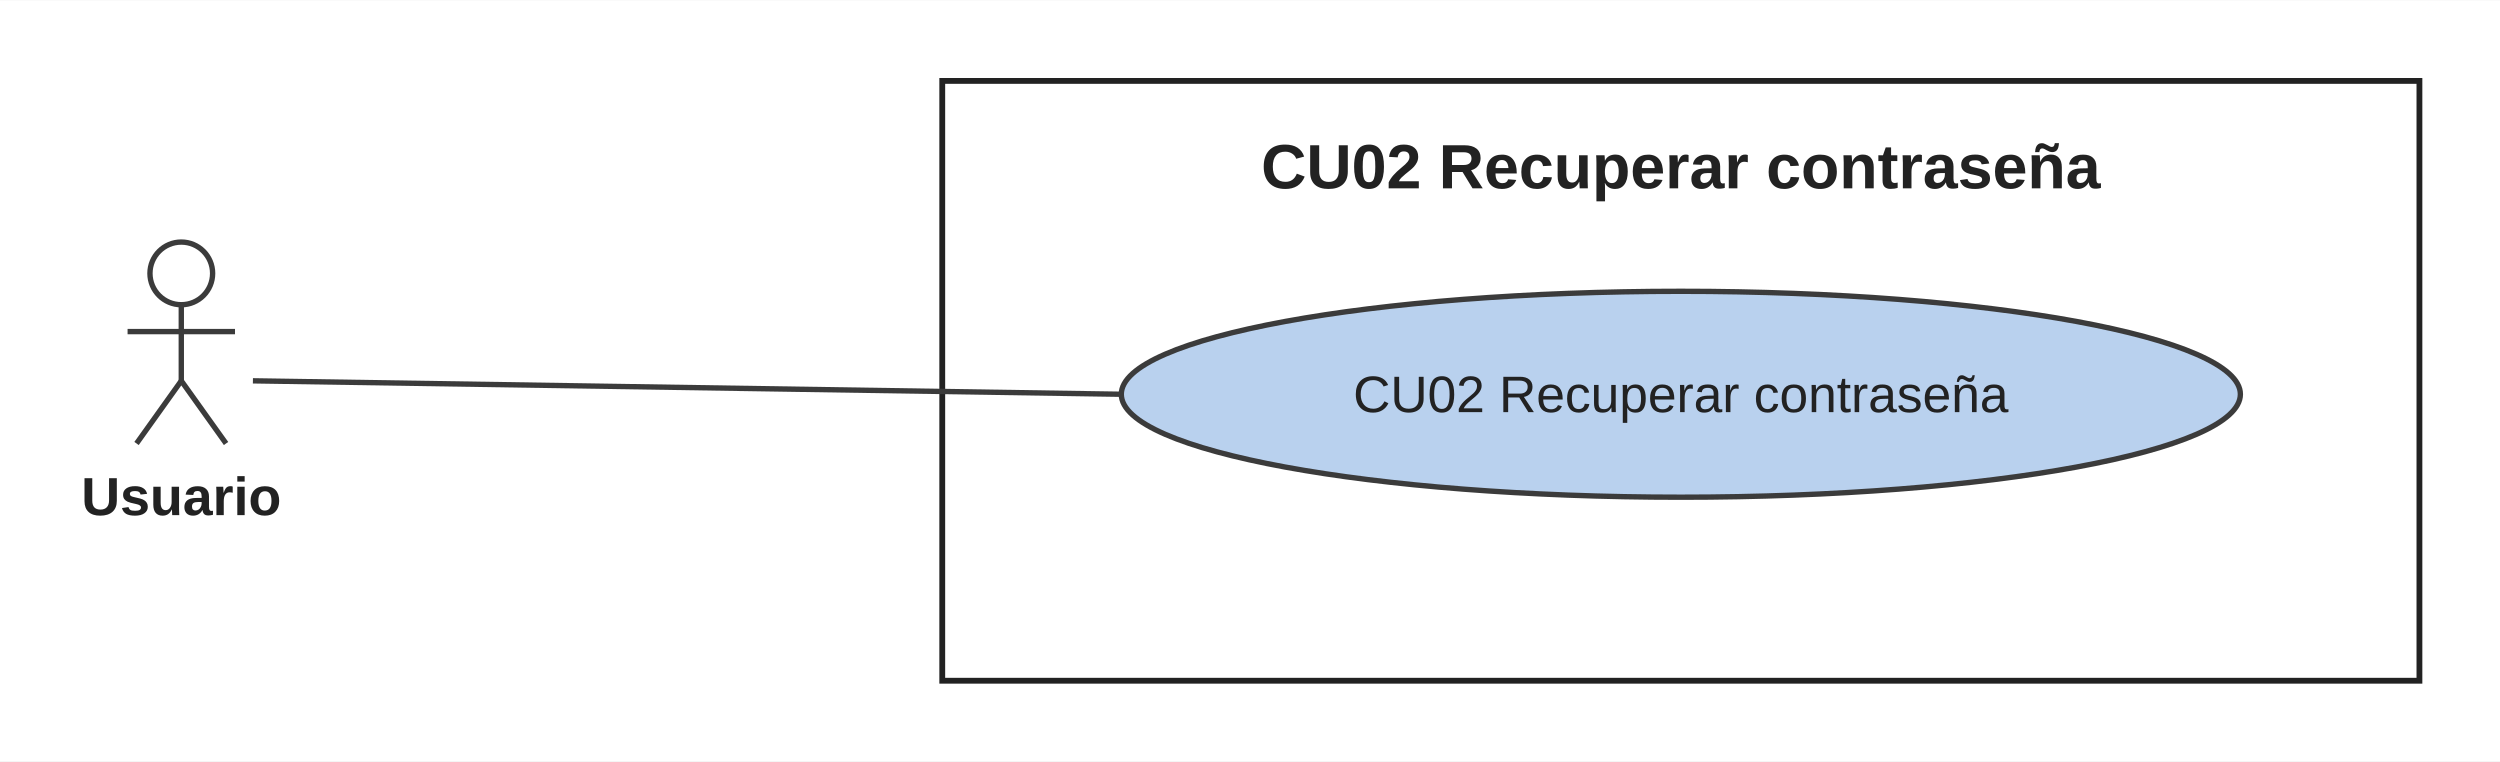
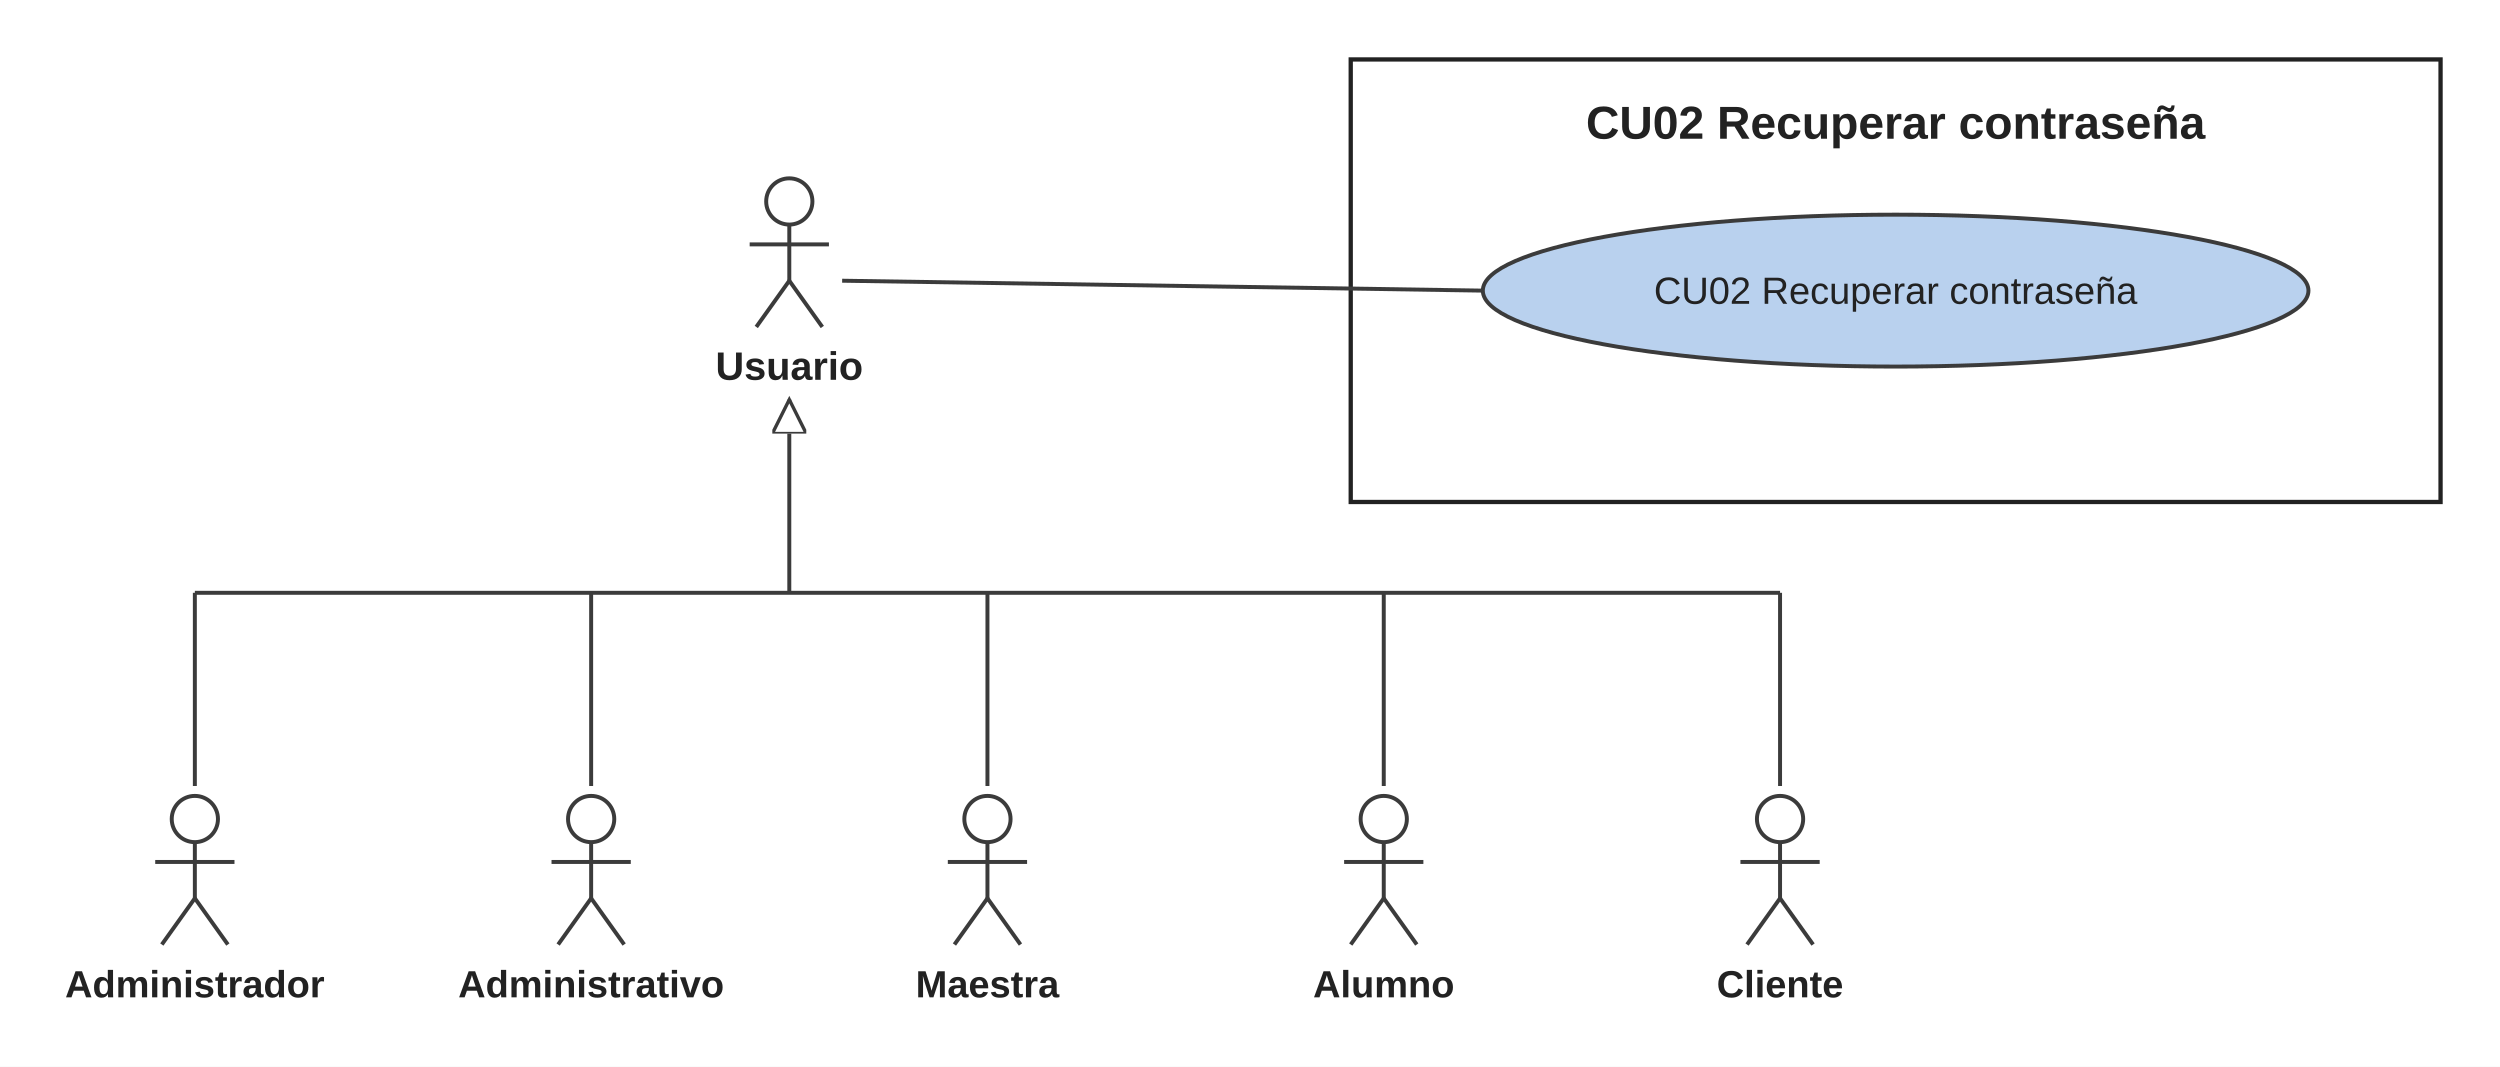
- <svg xmlns="http://www.w3.org/2000/svg" width="558" height="170" viewBox="-210.5 -18.0 558.5 170.0">
+ <svg xmlns="http://www.w3.org/2000/svg" width="757" height="323" viewBox="-409.0 -18.0 757.0 323.0">
  <defs>
    <marker id="llena" viewBox="0 0 10 8" refX="10" refY="4" markerWidth="10" markerHeight="8" markerUnits="userSpaceOnUse" orient="auto">
      <path d="M0,0 L10,4 L0,8 z" fill="#3b3b3b" stroke="#3b3b3b" stroke-width="1.2" />
    </marker>
    <marker id="llena_i" viewBox="0 0 10 8" refX="10" refY="4" markerWidth="10" markerHeight="8" markerUnits="userSpaceOnUse" orient="auto-start-reverse">
      <path d="M0,0 L10,4 L0,8 z" fill="#3b3b3b" stroke="#3b3b3b" stroke-width="1.2" />
    </marker>
    <marker id="abierta" viewBox="0 0 10 8" refX="10" refY="4" markerWidth="10" markerHeight="8" markerUnits="userSpaceOnUse" orient="auto">
      <path d="M0,0 L10,4 L0,8" fill="none" stroke="#3b3b3b" stroke-width="1.2" />
    </marker>
    <marker id="abierta_i" viewBox="0 0 10 8" refX="10" refY="4" markerWidth="10" markerHeight="8" markerUnits="userSpaceOnUse" orient="auto-start-reverse">
      <path d="M0,0 L10,4 L0,8" fill="none" stroke="#3b3b3b" stroke-width="1.2" />
    </marker>
    <marker id="triangulo" viewBox="0 0 14 12" refX="12" refY="6" markerWidth="12" markerHeight="12" markerUnits="userSpaceOnUse" orient="auto">
      <path d="M0,0 L12,6 L0,12 z" fill="white" stroke="#3b3b3b" stroke-width="1.2" />
    </marker>
    <marker id="triangulo_i" viewBox="0 0 14 12" refX="12" refY="6" markerWidth="12" markerHeight="12" markerUnits="userSpaceOnUse" orient="auto-start-reverse">
      <path d="M0,0 L12,6 L0,12 z" fill="white" stroke="#3b3b3b" stroke-width="1.2" />
    </marker>
    <marker id="rombo" viewBox="0 0 14 10" refX="14" refY="5" markerWidth="14" markerHeight="10" markerUnits="userSpaceOnUse" orient="auto">
      <path d="M0,5 L7,0 L14,5 L7,10 z" fill="white" stroke="#3b3b3b" stroke-width="1.2" />
    </marker>
    <marker id="rombo_i" viewBox="0 0 14 10" refX="0" refY="5" markerWidth="14" markerHeight="10" markerUnits="userSpaceOnUse" orient="auto-start-reverse">
      <path d="M0,5 L7,0 L14,5 L7,10 z" fill="white" stroke="#3b3b3b" stroke-width="1.2" />
    </marker>
    <marker id="rombo_lleno" viewBox="0 0 14 10" refX="14" refY="5" markerWidth="14" markerHeight="10" markerUnits="userSpaceOnUse" orient="auto">
      <path d="M0,5 L7,0 L14,5 L7,10 z" fill="#3b3b3b" stroke="#3b3b3b" stroke-width="1.2" />
    </marker>
    <marker id="rombo_lleno_i" viewBox="0 0 14 10" refX="0" refY="5" markerWidth="14" markerHeight="10" markerUnits="userSpaceOnUse" orient="auto-start-reverse">
      <path d="M0,5 L7,0 L14,5 L7,10 z" fill="#3b3b3b" stroke="#3b3b3b" stroke-width="1.2" />
    </marker>
  </defs>
-   <rect x="-210.5" y="-18.0" width="558.5" height="170.0" fill="white" />
+   <rect x="-409.0" y="-18.0" width="757.0" height="323.0" fill="white" />
  <rect x="0.0" y="0.0" width="330.0" height="134.0" rx="0" fill="white" stroke="#222222" stroke-width="1.3" />
  <text x="165.0" y="24.0" font-family="Arial, Helvetica, sans-serif" font-size="14" text-anchor="middle" fill="#222222" font-weight="bold">CU02 Recuperar contraseña</text>
  <polyline points="-154.0,67.0 40.0,70.0" fill="none" stroke="#3b3b3b" stroke-width="1.2" />
  <ellipse cx="165.0" cy="70.0" rx="125.0" ry="23.0" fill="#B9D1EE" stroke="#3b3b3b" stroke-width="1.2" />
  <text x="165.0" y="74.0" font-family="Arial, Helvetica, sans-serif" font-size="11.5" text-anchor="middle" fill="#222222">CU02 Recuperar contraseña</text>
  <ellipse cx="-170.0" cy="43.0" rx="7.0" ry="7.0" fill="white" stroke="#3b3b3b" stroke-width="1.2" />
  <polyline points="-170.0,50.0 -170.0,67.0" fill="none" stroke="#3b3b3b" stroke-width="1.2" />
  <polyline points="-182.0,56.0 -158.0,56.0" fill="none" stroke="#3b3b3b" stroke-width="1.2" />
  <polyline points="-180.0,81.0 -170.0,67.0 -160.0,81.0" fill="none" stroke="#3b3b3b" stroke-width="1.2" />
  <text x="-170.0" y="97.0" font-family="Arial, Helvetica, sans-serif" font-size="12" text-anchor="middle" fill="#222222" font-weight="bold">Usuario</text>
+   <ellipse cx="-350.0" cy="230.0" rx="7.0" ry="7.0" fill="white" stroke="#3b3b3b" stroke-width="1.2" />
+   <polyline points="-350.0,237.0 -350.0,254.0" fill="none" stroke="#3b3b3b" stroke-width="1.2" />
+   <polyline points="-362.0,243.0 -338.0,243.0" fill="none" stroke="#3b3b3b" stroke-width="1.2" />
+   <polyline points="-360.0,268.0 -350.0,254.0 -340.0,268.0" fill="none" stroke="#3b3b3b" stroke-width="1.2" />
+   <text x="-350.0" y="284.0" font-family="Arial, Helvetica, sans-serif" font-size="11.5" text-anchor="middle" fill="#222222" font-weight="bold">Administrador</text>
+   <polyline points="-350.0,220.0 -350.0,161.5" fill="none" stroke="#3b3b3b" stroke-width="1.2" />
+   <ellipse cx="-230.0" cy="230.0" rx="7.0" ry="7.0" fill="white" stroke="#3b3b3b" stroke-width="1.2" />
+   <polyline points="-230.0,237.0 -230.0,254.0" fill="none" stroke="#3b3b3b" stroke-width="1.2" />
+   <polyline points="-242.0,243.0 -218.0,243.0" fill="none" stroke="#3b3b3b" stroke-width="1.2" />
+   <polyline points="-240.0,268.0 -230.0,254.0 -220.0,268.0" fill="none" stroke="#3b3b3b" stroke-width="1.2" />
+   <text x="-230.0" y="284.0" font-family="Arial, Helvetica, sans-serif" font-size="11.5" text-anchor="middle" fill="#222222" font-weight="bold">Administrativo</text>
+   <polyline points="-230.0,220.0 -230.0,161.5" fill="none" stroke="#3b3b3b" stroke-width="1.2" />
+   <ellipse cx="-110.0" cy="230.0" rx="7.0" ry="7.0" fill="white" stroke="#3b3b3b" stroke-width="1.2" />
+   <polyline points="-110.0,237.0 -110.0,254.0" fill="none" stroke="#3b3b3b" stroke-width="1.2" />
+   <polyline points="-122.0,243.0 -98.0,243.0" fill="none" stroke="#3b3b3b" stroke-width="1.2" />
+   <polyline points="-120.0,268.0 -110.0,254.0 -100.0,268.0" fill="none" stroke="#3b3b3b" stroke-width="1.2" />
+   <text x="-110.0" y="284.0" font-family="Arial, Helvetica, sans-serif" font-size="11.5" text-anchor="middle" fill="#222222" font-weight="bold">Maestra</text>
+   <polyline points="-110.0,220.0 -110.0,161.5" fill="none" stroke="#3b3b3b" stroke-width="1.2" />
+   <ellipse cx="10.0" cy="230.0" rx="7.0" ry="7.0" fill="white" stroke="#3b3b3b" stroke-width="1.2" />
+   <polyline points="10.0,237.0 10.0,254.0" fill="none" stroke="#3b3b3b" stroke-width="1.2" />
+   <polyline points="-2.0,243.0 22.0,243.0" fill="none" stroke="#3b3b3b" stroke-width="1.2" />
+   <polyline points="0.0,268.0 10.0,254.0 20.0,268.0" fill="none" stroke="#3b3b3b" stroke-width="1.2" />
+   <text x="10.0" y="284.0" font-family="Arial, Helvetica, sans-serif" font-size="11.5" text-anchor="middle" fill="#222222" font-weight="bold">Alumno</text>
+   <polyline points="10.0,220.0 10.0,161.5" fill="none" stroke="#3b3b3b" stroke-width="1.2" />
+   <ellipse cx="130.0" cy="230.0" rx="7.0" ry="7.0" fill="white" stroke="#3b3b3b" stroke-width="1.2" />
+   <polyline points="130.0,237.0 130.0,254.0" fill="none" stroke="#3b3b3b" stroke-width="1.2" />
+   <polyline points="118.0,243.0 142.0,243.0" fill="none" stroke="#3b3b3b" stroke-width="1.2" />
+   <polyline points="120.0,268.0 130.0,254.0 140.0,268.0" fill="none" stroke="#3b3b3b" stroke-width="1.2" />
+   <text x="130.0" y="284.0" font-family="Arial, Helvetica, sans-serif" font-size="11.5" text-anchor="middle" fill="#222222" font-weight="bold">Cliente</text>
+   <polyline points="130.0,220.0 130.0,161.5" fill="none" stroke="#3b3b3b" stroke-width="1.2" />
+   <polyline points="-350.0,161.5 130.0,161.5" fill="none" stroke="#3b3b3b" stroke-width="1.2" />
+   <polyline points="-170.0,161.5 -170.0,103.0" fill="none" stroke="#3b3b3b" stroke-width="1.2" marker-end="url(#triangulo)" />
</svg>
